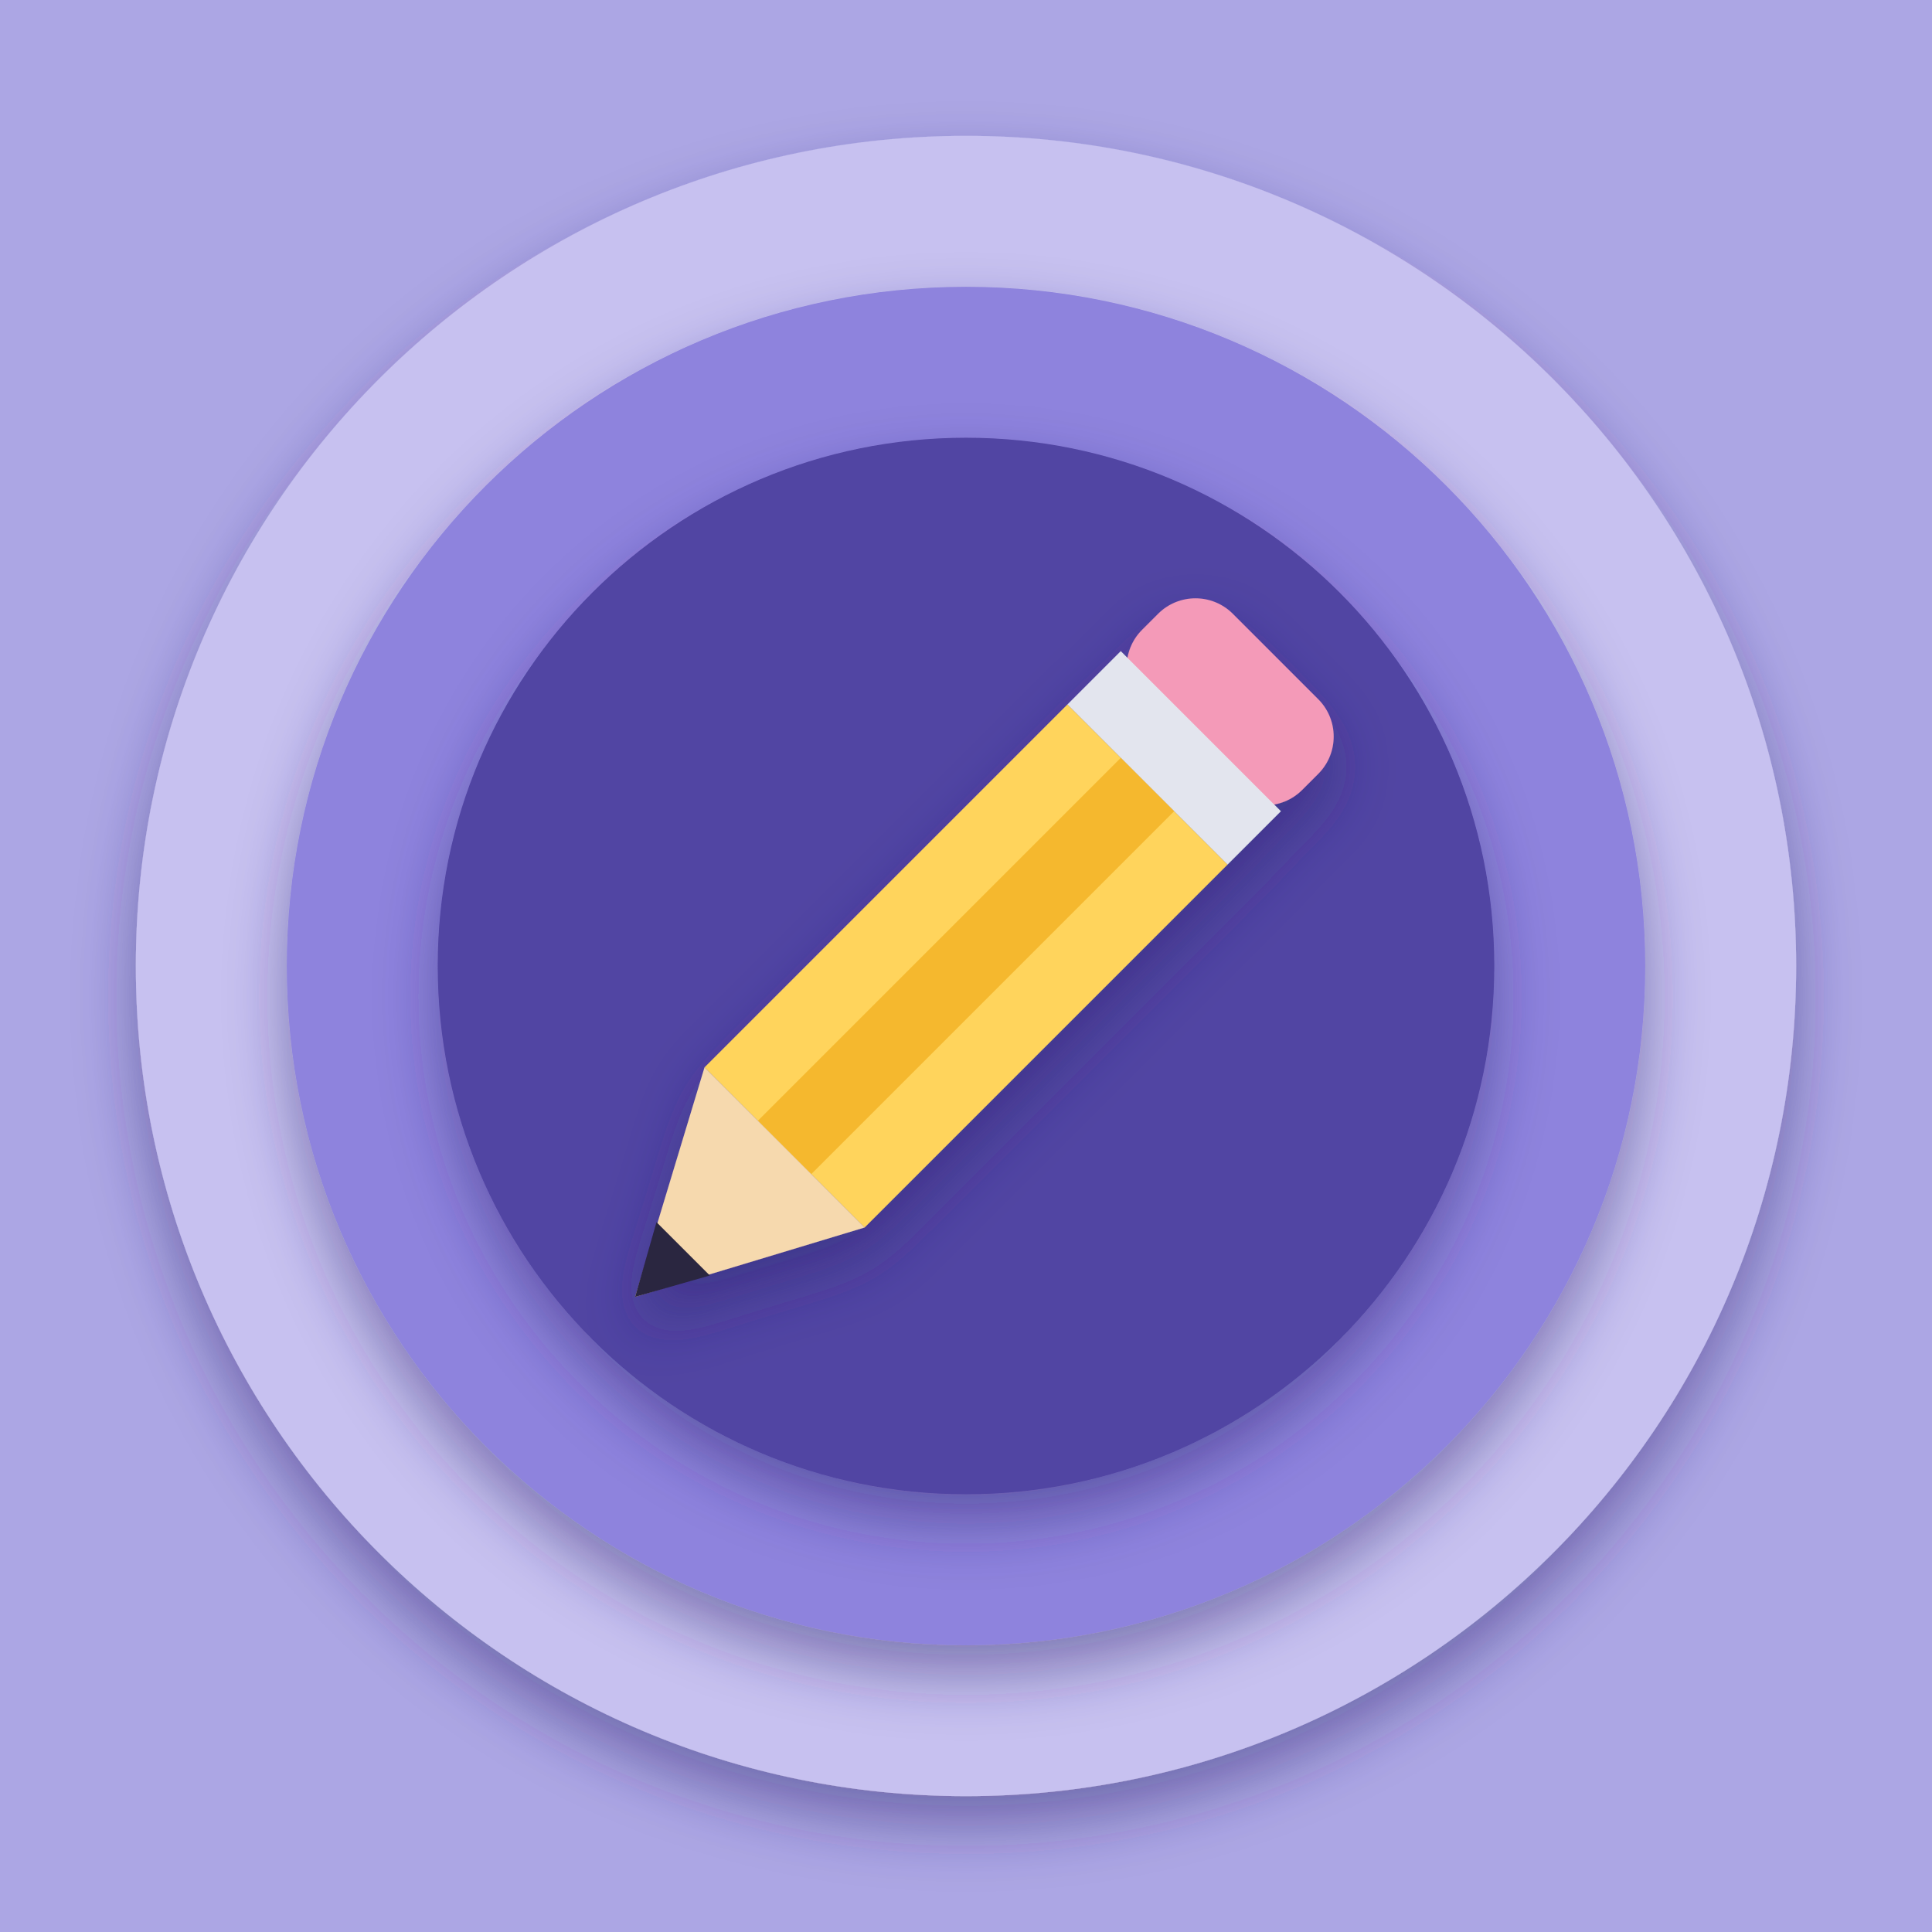
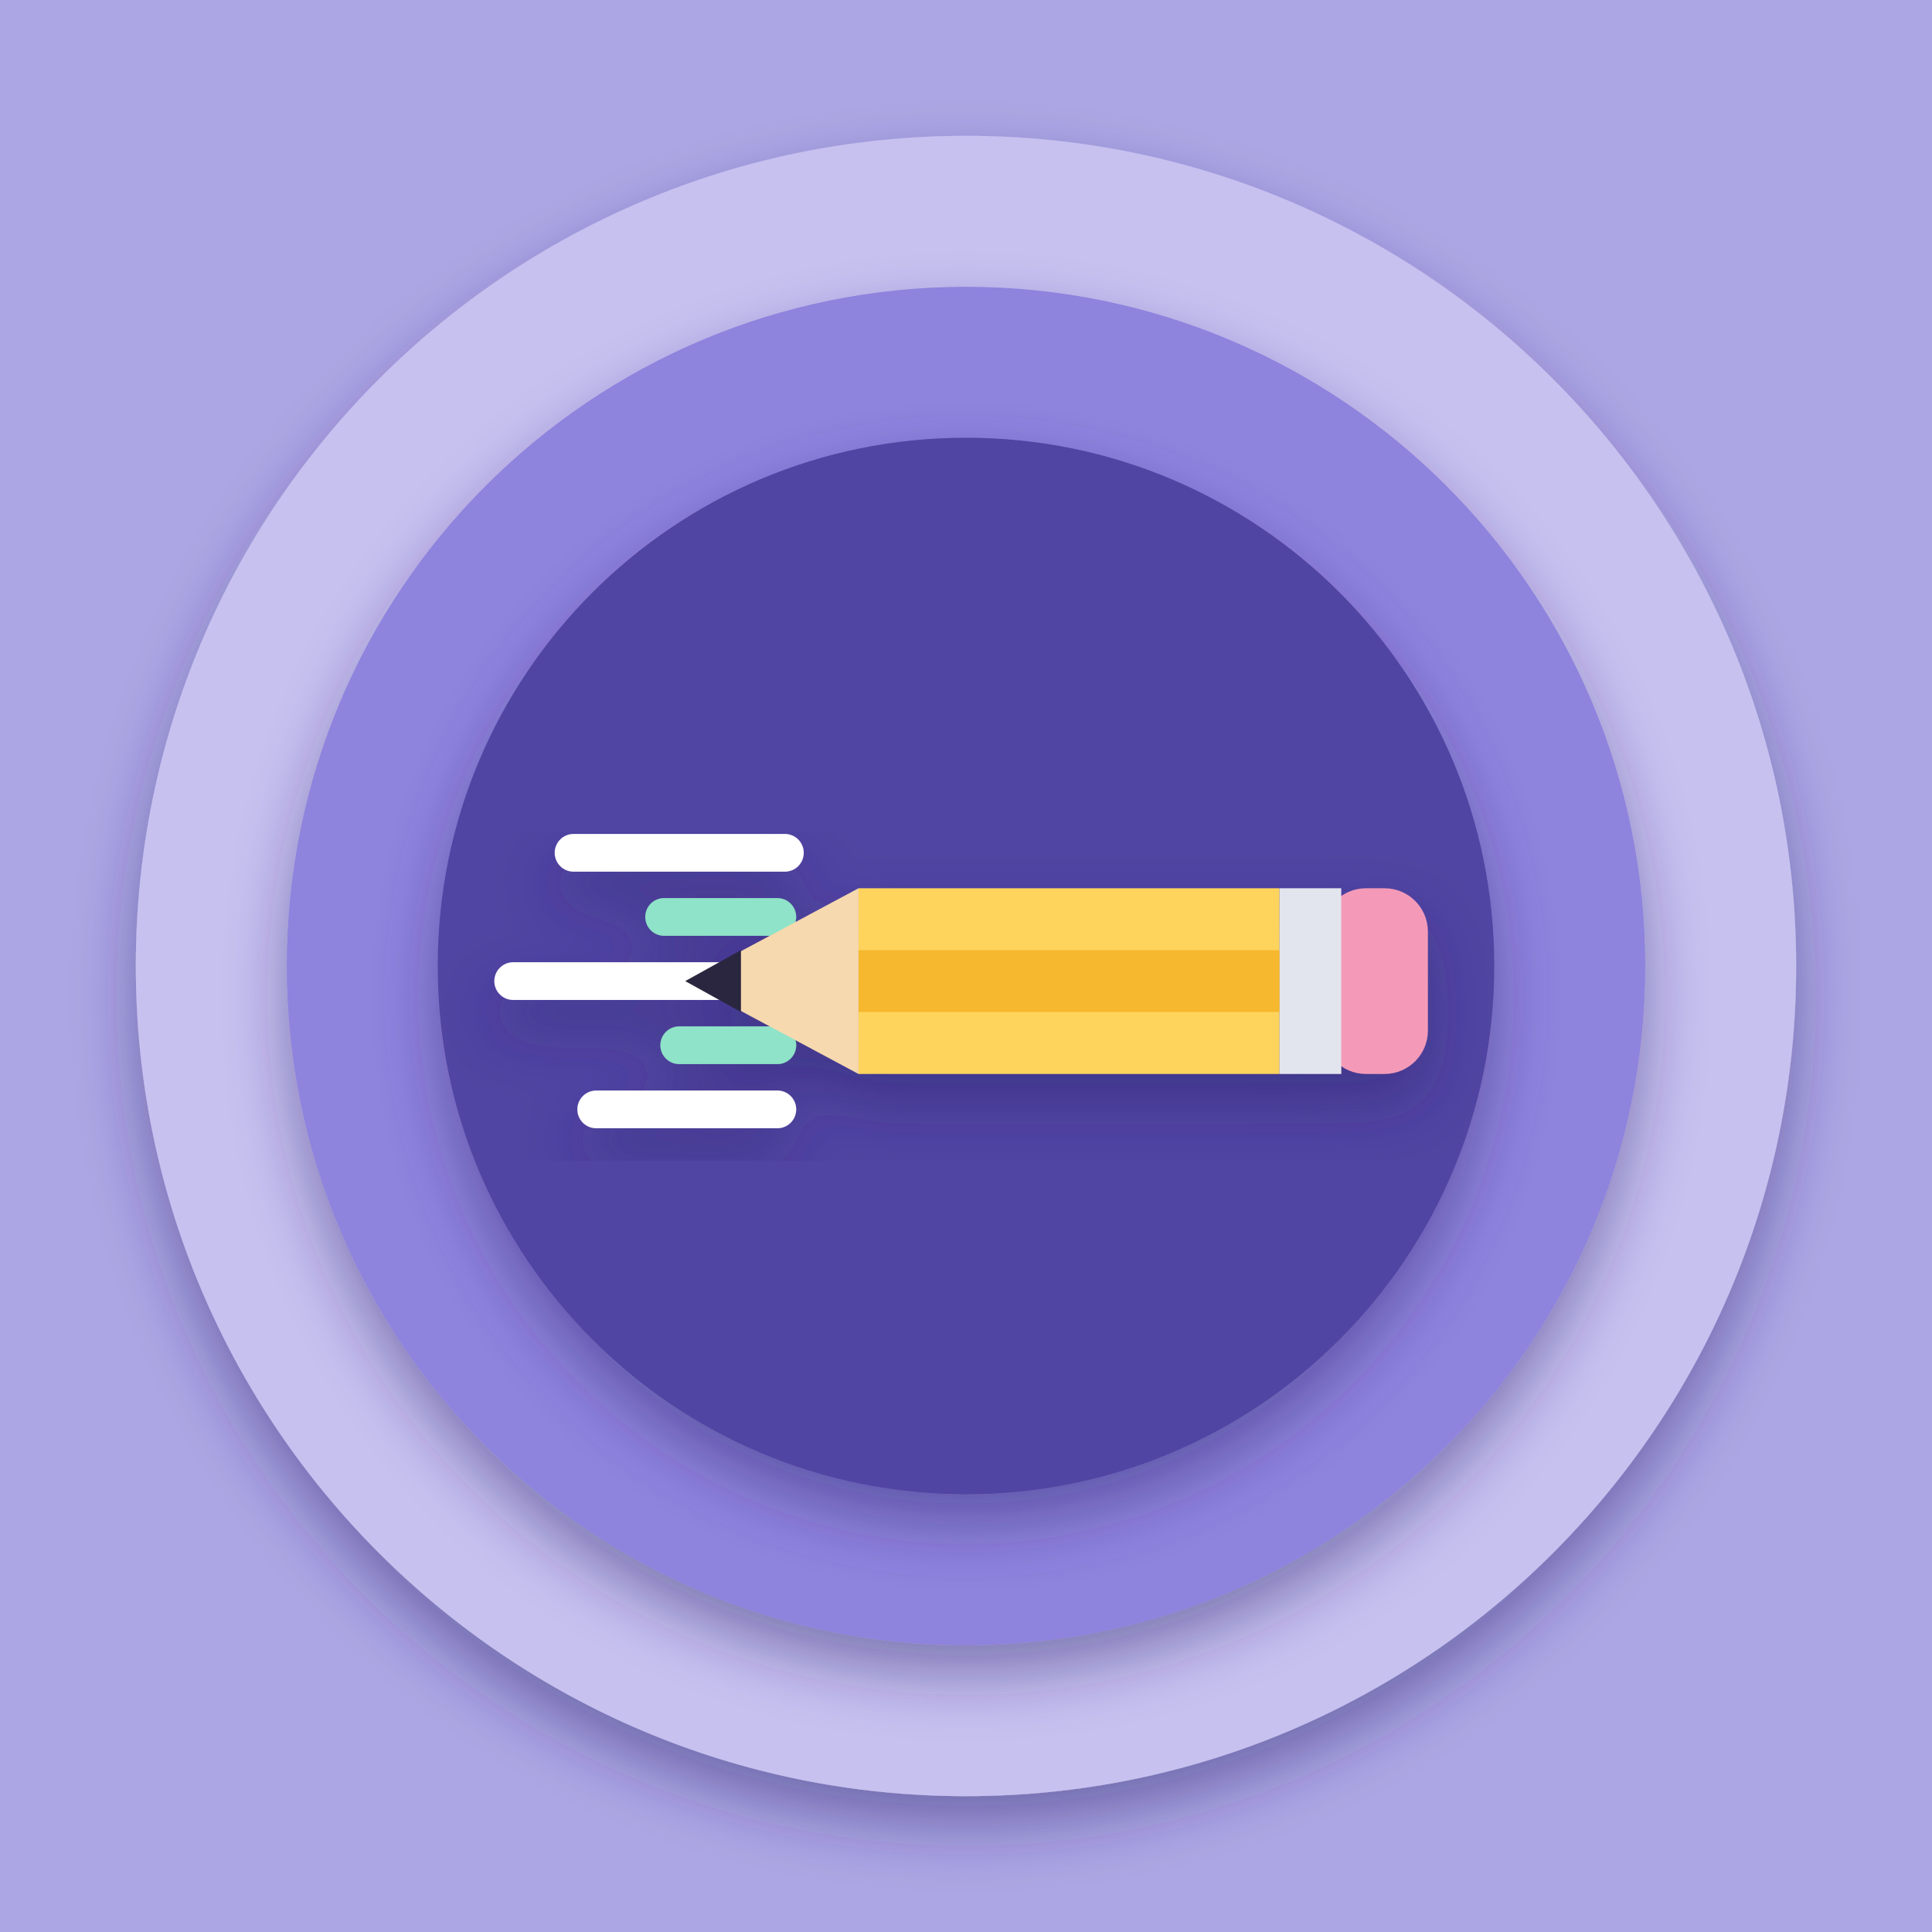
<svg xmlns="http://www.w3.org/2000/svg" width="128" height="128" viewBox="0 0 512 512">
  <defs>
    <filter id="shadow" width="140%" height="140%" x="-20%" y="-20%">
      <feDropShadow dx="0" dy="8" flood-color="#2E2670" flood-opacity=".45" stdDeviation="8" />
    </filter>
  </defs>
  <rect width="100%" height="100%" fill="#ACA6E4" />
  <circle cx="256" cy="256" r="220" fill="#C7C1F0" filter="url(#shadow)" />
  <circle cx="256" cy="256" r="180" fill="#8E83DD" filter="url(#shadow)" />
  <circle cx="256" cy="256" r="140" fill="#5144A3" filter="url(#shadow)" />
  <g filter="url(#shadow)">
-     <g transform="rotate(45 256 256)">
-       <rect width="60" height="34" x="226" y="140" fill="#F49AB8" rx="14" />
-       <path fill="#E3E5EE" d="M226 168h60v20h-60z" />
-       <path fill="#FFD45C" d="M226 188h60v136h-60z" />
-       <path fill="#F5B82E" d="M246 188h20v136h-20z" />
-       <path fill="#F6D9AE" d="M226 324h60l-30 56z" />
-       <path fill="#2B2540" d="M246 362h20l-10 18z" />
+     <path fill="none" stroke="#FFF" stroke-linecap="round" stroke-width="10" d="M152 226h56m-72 34h70m-48 34h48" />
+     <path fill="none" stroke="#8FE3C8" stroke-linecap="round" stroke-width="10" d="M176 243h30m-26 34h26" />
+     <g transform="rotate(90 10 270)scale(.82)">
+       <rect width="60" height="34" x="-30" y="-120" fill="#F49AB8" rx="14" />
+       <path fill="#E3E5EE" d="M-30-92h60v20h-60z" />
+       <path fill="#FFD45C" d="M-30-72h60V64h-60z" />
+       <path fill="#F5B82E" d="M-10-72h20V64h-20z" />
+       <path fill="#F6D9AE" d="M-30 64h60L0 120z" />
+       <path fill="#2B2540" d="M-10 102h20L0 120z" />
    </g>
  </g>
</svg>
